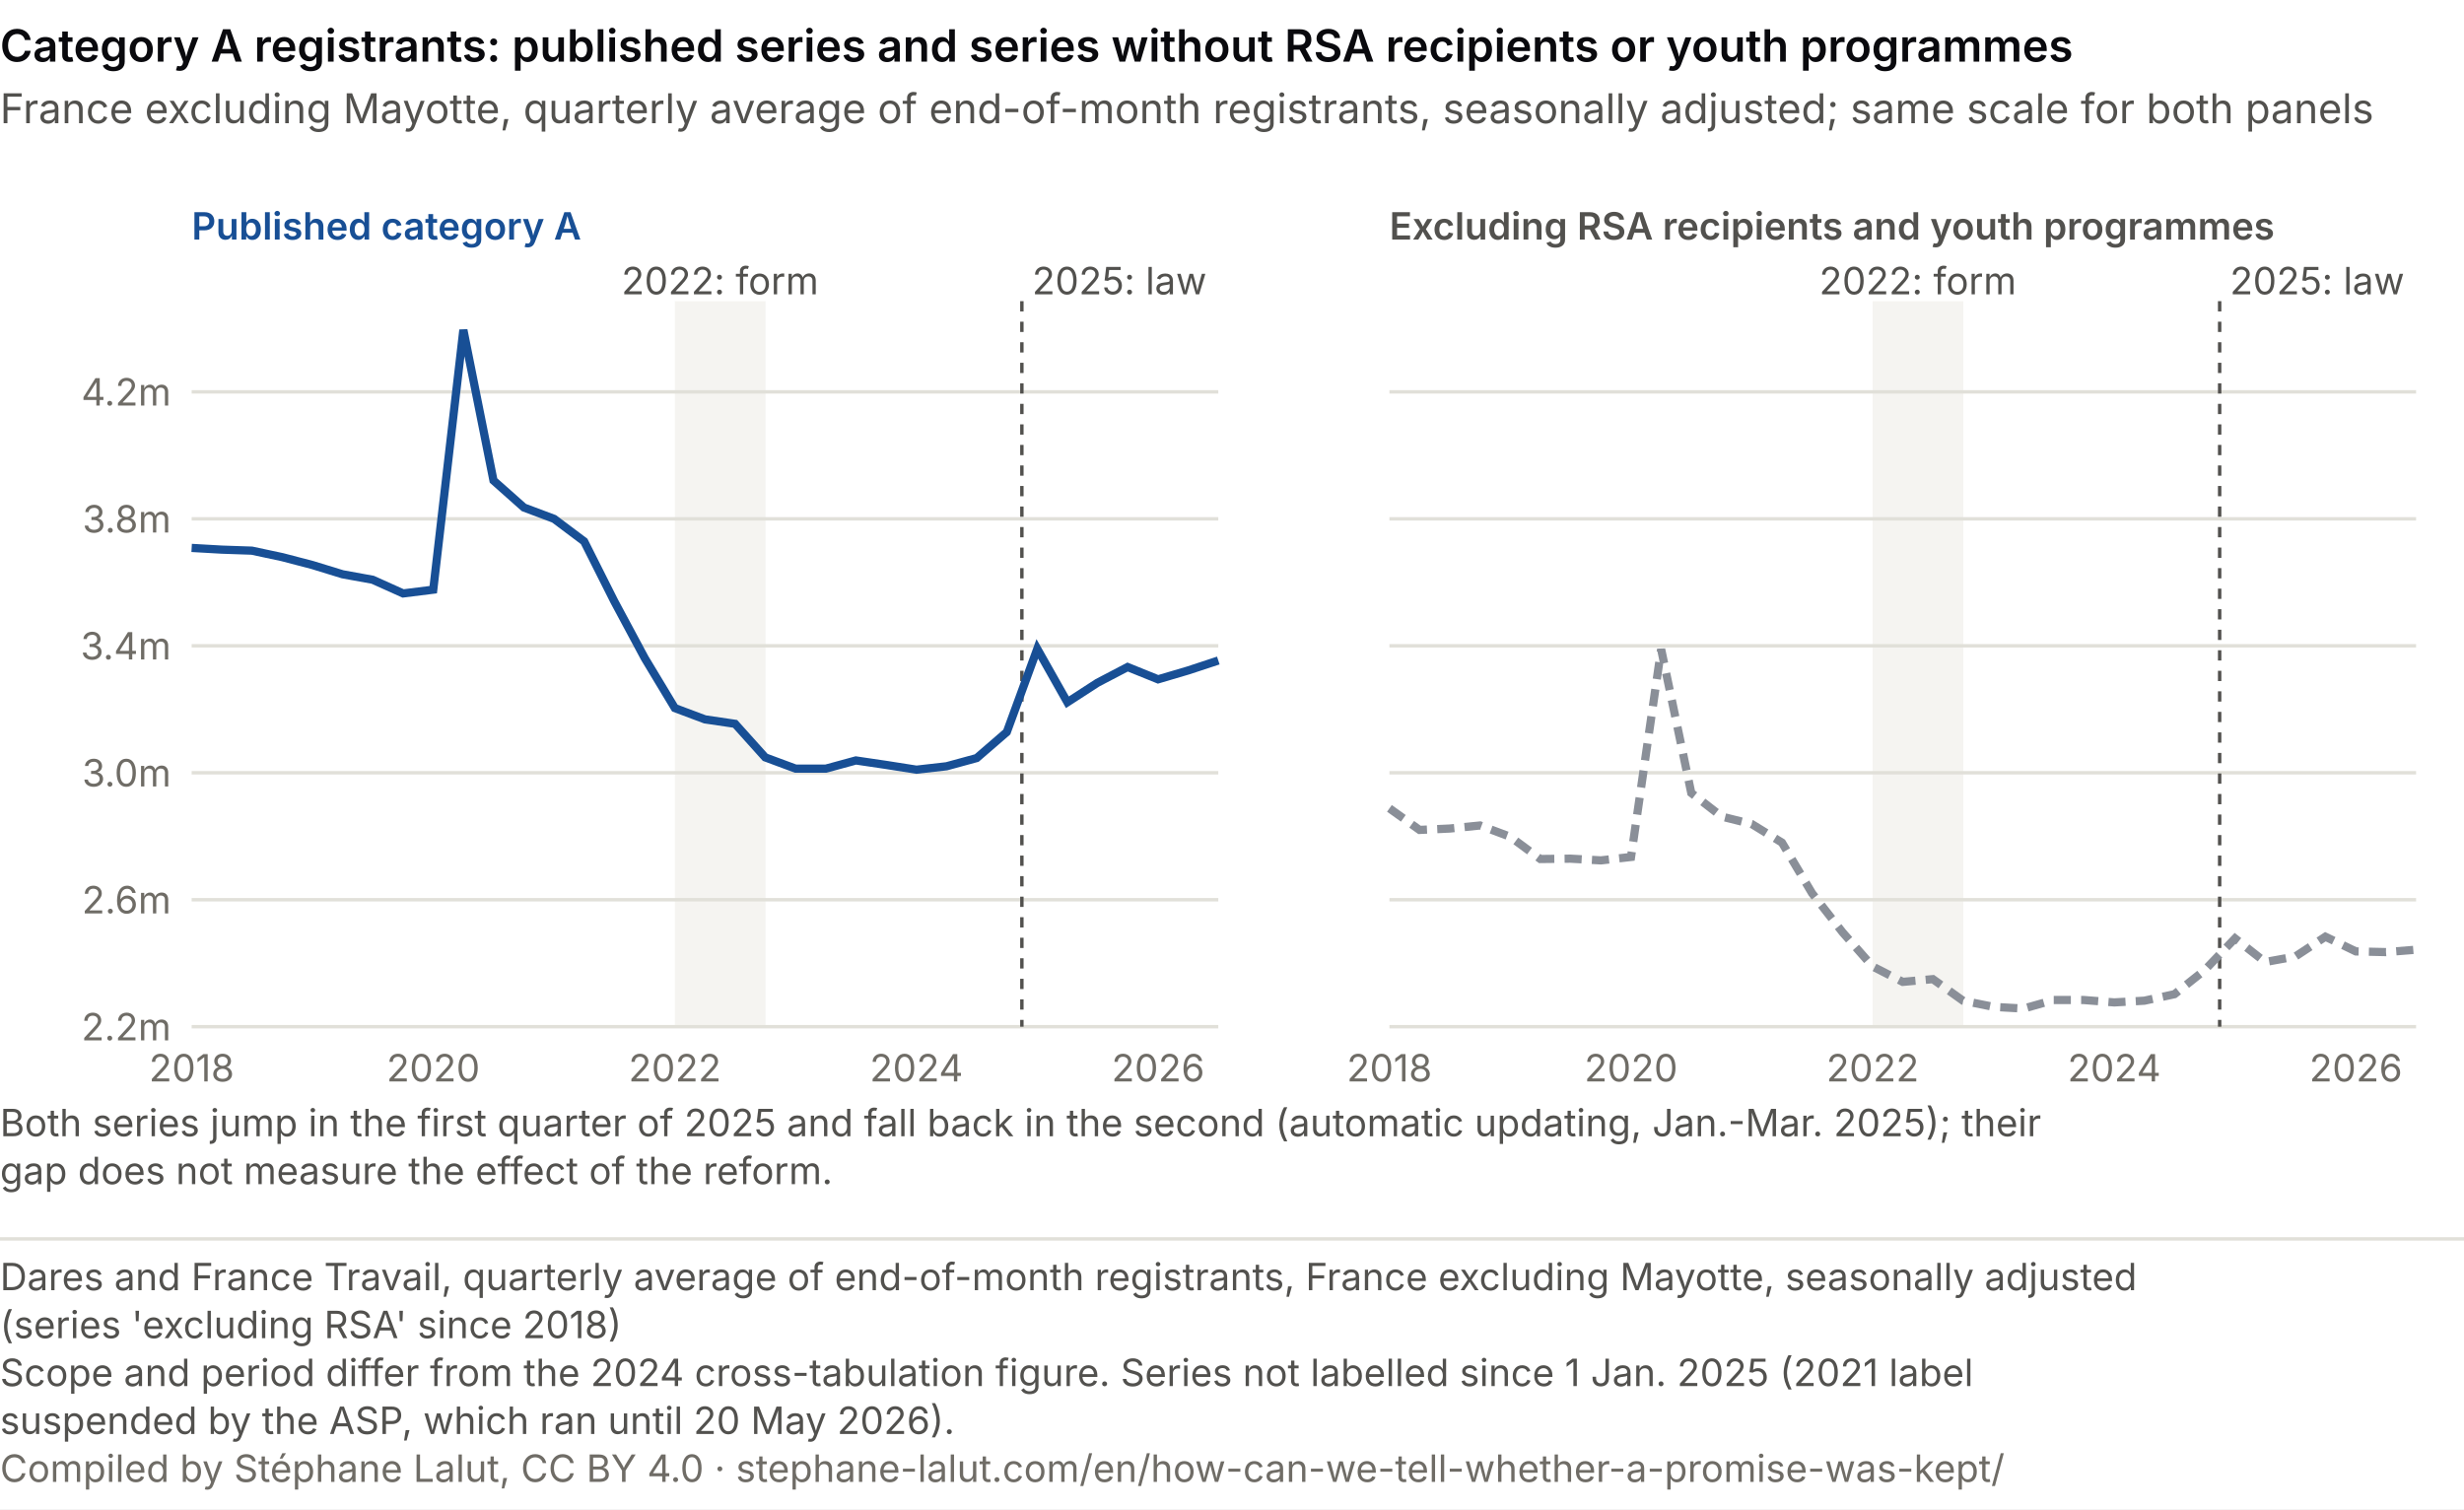
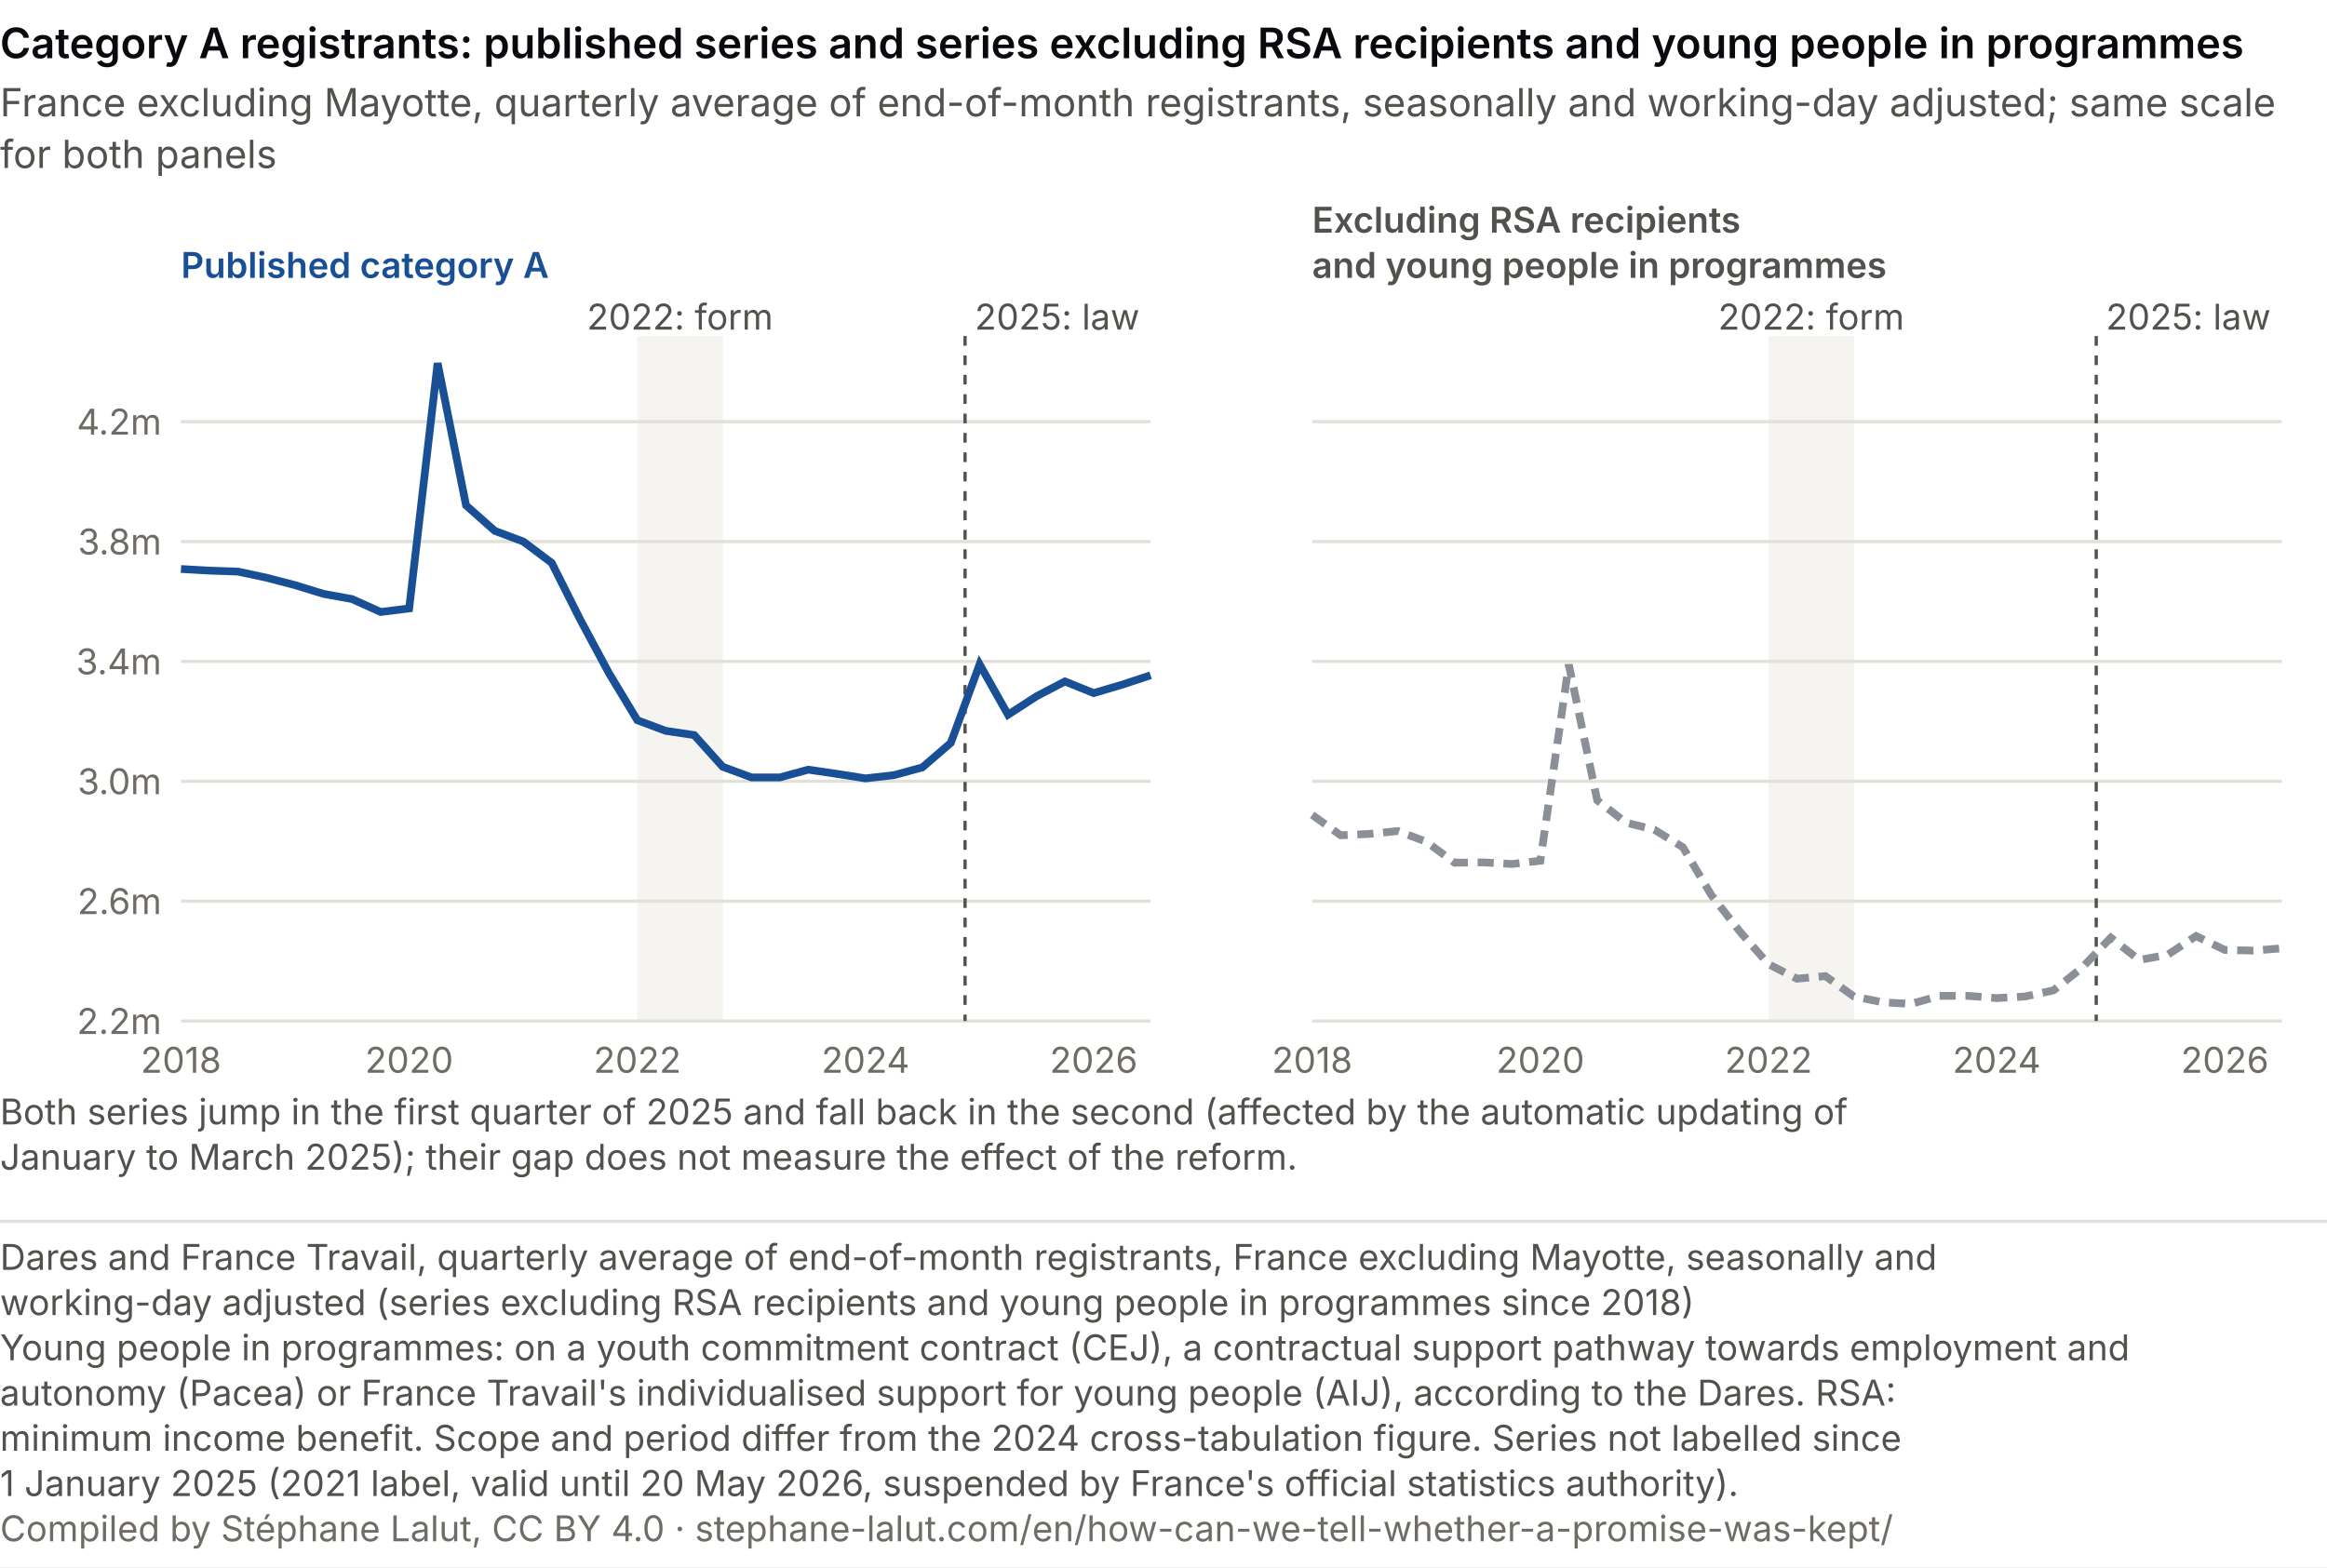
- <svg xmlns="http://www.w3.org/2000/svg" viewBox="0 0 720 441" role="img" font-variant-numeric="tabular-nums" aria-labelledby="mg-t mg-d" font-family="system-ui, -apple-system, Segoe UI, sans-serif">
-   <rect width="720" height="441" fill="#ffffff" />
-   <text x="0.0" y="18.0" font-size="13" fill="#0A0A0E" text-anchor="start" font-weight="600">Category A registrants: published series and series without RSA recipients or youth programmes</text>
-   <text x="0.0" y="36.0" font-size="12" fill="#52514e" text-anchor="start">France excluding Mayotte, quarterly average of end-of-month registrants, seasonally adjusted; same scale for both panels</text>
-   <text x="56.0" y="70.0" font-size="11" fill="#184f95" text-anchor="start" font-weight="600">Published category A</text>
-   <rect x="197.2" y="88.0" width="26.5" height="212.0" fill="#eeede8" opacity="0.6" />
-   <line x1="56.0" y1="300.0" x2="356.0" y2="300.0" stroke="#e1e0d9" />
-   <text x="50.0" y="304.0" font-size="11" fill="#6f6c66" text-anchor="end">2.2m</text>
-   <line x1="56.0" y1="262.9" x2="356.0" y2="262.9" stroke="#e1e0d9" />
-   <text x="50.0" y="266.9" font-size="11" fill="#6f6c66" text-anchor="end">2.6m</text>
-   <line x1="56.0" y1="225.8" x2="356.0" y2="225.8" stroke="#e1e0d9" />
-   <text x="50.0" y="229.8" font-size="11" fill="#6f6c66" text-anchor="end">3.0m</text>
-   <line x1="56.0" y1="188.7" x2="356.0" y2="188.7" stroke="#e1e0d9" />
-   <text x="50.0" y="192.7" font-size="11" fill="#6f6c66" text-anchor="end">3.4m</text>
-   <line x1="56.0" y1="151.6" x2="356.0" y2="151.6" stroke="#e1e0d9" />
-   <text x="50.0" y="155.6" font-size="11" fill="#6f6c66" text-anchor="end">3.8m</text>
-   <line x1="56.0" y1="114.5" x2="356.0" y2="114.5" stroke="#e1e0d9" />
-   <text x="50.0" y="118.5" font-size="11" fill="#6f6c66" text-anchor="end">4.2m</text>
-   <text x="56.0" y="316.0" font-size="11" fill="#6f6c66" text-anchor="middle">2018</text>
-   <text x="126.6" y="316.0" font-size="11" fill="#6f6c66" text-anchor="middle">2020</text>
-   <text x="197.2" y="316.0" font-size="11" fill="#6f6c66" text-anchor="middle">2022</text>
-   <text x="267.8" y="316.0" font-size="11" fill="#6f6c66" text-anchor="middle">2024</text>
-   <text x="338.4" y="316.0" font-size="11" fill="#6f6c66" text-anchor="middle">2026</text>
-   <line x1="298.6" y1="88.0" x2="298.6" y2="300.0" stroke="#52514e" stroke-dasharray="3 3" />
-   <polyline points="56.0,160.1 64.8,160.6 73.6,160.9 82.5,162.8 91.3,165.1 100.1,167.8 108.9,169.4 117.8,173.4 126.6,172.3 135.4,96.4 144.2,140.4 153.1,148.3 161.9,151.6 170.7,158.2 179.5,175.7 188.4,192.3 197.2,206.9 206.0,210.2 214.8,211.5 223.6,221.3 232.5,224.6 241.3,224.6 250.1,222.2 258.9,223.5 267.8,224.9 276.6,223.9 285.4,221.5 294.2,213.9 303.1,189.6 311.9,205.2 320.7,199.5 329.5,194.9 338.4,198.5 347.2,195.9 356.0,193.0" fill="none" stroke="#184f95" stroke-width="2.4" />
-   <text x="210.4" y="86.0" font-size="11" fill="#52514e" text-anchor="middle">2022: form</text>
-   <text x="301.6" y="86.0" font-size="11" fill="#52514e" text-anchor="start">2025: law</text>
-   <text x="406.0" y="70.0" font-size="11" fill="#52514e" text-anchor="start" font-weight="600">Excluding RSA recipients and youth programmes</text>
-   <rect x="547.2" y="88.0" width="26.5" height="212.0" fill="#eeede8" opacity="0.6" />
-   <line x1="406.0" y1="300.0" x2="706.0" y2="300.0" stroke="#e1e0d9" />
-   <line x1="406.0" y1="262.9" x2="706.0" y2="262.9" stroke="#e1e0d9" />
-   <line x1="406.0" y1="225.8" x2="706.0" y2="225.8" stroke="#e1e0d9" />
-   <line x1="406.0" y1="188.7" x2="706.0" y2="188.7" stroke="#e1e0d9" />
-   <line x1="406.0" y1="151.6" x2="706.0" y2="151.6" stroke="#e1e0d9" />
-   <line x1="406.0" y1="114.5" x2="706.0" y2="114.5" stroke="#e1e0d9" />
-   <text x="406.0" y="316.0" font-size="11" fill="#6f6c66" text-anchor="middle">2018</text>
-   <text x="476.6" y="316.0" font-size="11" fill="#6f6c66" text-anchor="middle">2020</text>
-   <text x="547.2" y="316.0" font-size="11" fill="#6f6c66" text-anchor="middle">2022</text>
-   <text x="617.8" y="316.0" font-size="11" fill="#6f6c66" text-anchor="middle">2024</text>
-   <text x="688.4" y="316.0" font-size="11" fill="#6f6c66" text-anchor="middle">2026</text>
-   <line x1="648.6" y1="88.0" x2="648.6" y2="300.0" stroke="#52514e" stroke-dasharray="3 3" />
-   <polyline points="406.0,236.2 414.8,242.5 423.6,242.1 432.5,241.2 441.3,244.5 450.1,251.0 458.9,250.9 467.8,251.4 476.6,250.4 485.4,189.7 494.2,231.7 503.1,238.6 511.9,240.8 520.7,246.2 529.5,261.0 538.4,272.4 547.2,282.4 556.0,286.9 564.8,286.1 573.6,292.4 582.5,294.2 591.3,294.7 600.1,292.2 608.9,292.2 617.8,292.9 626.6,292.4 635.4,290.5 644.2,283.5 653.1,274.2 661.9,281.1 670.7,279.5 679.5,273.7 688.4,278.0 697.2,278.2 706.0,277.5" fill="none" stroke="#8a8f98" stroke-width="2.4" stroke-dasharray="5 3" />
-   <text x="560.4" y="86.0" font-size="11" fill="#52514e" text-anchor="middle">2022: form</text>
-   <text x="651.6" y="86.0" font-size="11" fill="#52514e" text-anchor="start">2025: law</text>
-   <text x="0.0" y="332.0" font-size="11" fill="#52514e" text-anchor="start">Both series jump in the first quarter of 2025 and fall back in the second (automatic updating, Jan.-Mar. 2025); their</text>
-   <text x="0.0" y="346.0" font-size="11" fill="#52514e" text-anchor="start">gap does not measure the effect of the reform.</text>
-   <line x1="0" y1="362.0" x2="720" y2="362.0" stroke="#e1e0d9" />
-   <text class="pied-source" x="0" y="377.0" font-size="11" fill="#52514e">Dares and France Travail, quarterly average of end-of-month registrants, France excluding Mayotte, seasonally adjusted</text>
-   <text class="pied-source" x="0" y="391.0" font-size="11" fill="#52514e">(series 'excluding RSA' since 2018)</text>
-   <text class="pied-note" x="0" y="405.0" font-size="11" fill="#52514e">Scope and period differ from the 2024 cross-tabulation figure. Series not labelled since 1 Jan. 2025 (2021 label</text>
-   <text class="pied-note" x="0" y="419.0" font-size="11" fill="#52514e">suspended by the ASP, which ran until 20 May 2026).</text>
-   <text class="pied-licence" x="0" y="433.0" font-size="11" fill="#6f6c66">Compiled by Stéphane Lalut, CC BY 4.0 · stephane-lalut.com/en/how-can-we-tell-whether-a-promise-was-kept/</text>
+ <svg xmlns="http://www.w3.org/2000/svg" viewBox="0 0 720 485" role="img" font-variant-numeric="tabular-nums" aria-labelledby="mg-t mg-d" font-family="system-ui, -apple-system, Segoe UI, sans-serif">
+   <rect width="720" height="485" fill="#ffffff" />
+   <text x="0.0" y="18.0" font-size="13" fill="#0A0A0E" text-anchor="start" font-weight="600">Category A registrants: published series and series excluding RSA recipients and young people in programmes</text>
+   <text x="0.0" y="36.0" font-size="12" fill="#52514e" text-anchor="start">France excluding Mayotte, quarterly average of end-of-month registrants, seasonally and working-day adjusted; same scale</text>
+   <text x="0.0" y="52.0" font-size="12" fill="#52514e" text-anchor="start">for both panels</text>
+   <text x="56.0" y="86.0" font-size="11" fill="#184f95" text-anchor="start" font-weight="600">Published category A</text>
+   <rect x="197.2" y="104.0" width="26.5" height="212.0" fill="#eeede8" opacity="0.6" />
+   <line x1="56.0" y1="316.0" x2="356.0" y2="316.0" stroke="#e1e0d9" />
+   <text x="50.0" y="320.0" font-size="11" fill="#6f6c66" text-anchor="end">2.2m</text>
+   <line x1="56.0" y1="278.9" x2="356.0" y2="278.9" stroke="#e1e0d9" />
+   <text x="50.0" y="282.9" font-size="11" fill="#6f6c66" text-anchor="end">2.6m</text>
+   <line x1="56.0" y1="241.8" x2="356.0" y2="241.8" stroke="#e1e0d9" />
+   <text x="50.0" y="245.8" font-size="11" fill="#6f6c66" text-anchor="end">3.0m</text>
+   <line x1="56.0" y1="204.7" x2="356.0" y2="204.7" stroke="#e1e0d9" />
+   <text x="50.0" y="208.7" font-size="11" fill="#6f6c66" text-anchor="end">3.4m</text>
+   <line x1="56.0" y1="167.6" x2="356.0" y2="167.6" stroke="#e1e0d9" />
+   <text x="50.0" y="171.6" font-size="11" fill="#6f6c66" text-anchor="end">3.8m</text>
+   <line x1="56.0" y1="130.5" x2="356.0" y2="130.5" stroke="#e1e0d9" />
+   <text x="50.0" y="134.5" font-size="11" fill="#6f6c66" text-anchor="end">4.2m</text>
+   <text x="56.0" y="332.0" font-size="11" fill="#6f6c66" text-anchor="middle">2018</text>
+   <text x="126.6" y="332.0" font-size="11" fill="#6f6c66" text-anchor="middle">2020</text>
+   <text x="197.2" y="332.0" font-size="11" fill="#6f6c66" text-anchor="middle">2022</text>
+   <text x="267.8" y="332.0" font-size="11" fill="#6f6c66" text-anchor="middle">2024</text>
+   <text x="338.4" y="332.0" font-size="11" fill="#6f6c66" text-anchor="middle">2026</text>
+   <line x1="298.6" y1="104.0" x2="298.6" y2="316.0" stroke="#52514e" stroke-dasharray="3 3" />
+   <polyline points="56.0,176.1 64.8,176.6 73.6,176.9 82.5,178.8 91.3,181.1 100.1,183.8 108.9,185.4 117.8,189.4 126.6,188.3 135.4,112.4 144.2,156.4 153.1,164.3 161.9,167.6 170.7,174.2 179.5,191.7 188.4,208.3 197.2,222.9 206.0,226.2 214.8,227.5 223.6,237.3 232.5,240.6 241.3,240.6 250.1,238.2 258.9,239.5 267.8,240.9 276.6,239.9 285.4,237.5 294.2,229.9 303.1,205.6 311.9,221.2 320.7,215.5 329.5,210.9 338.4,214.5 347.2,211.9 356.0,209.0" fill="none" stroke="#184f95" stroke-width="2.4" />
+   <text x="210.4" y="102.0" font-size="11" fill="#52514e" text-anchor="middle">2022: form</text>
+   <text x="301.6" y="102.0" font-size="11" fill="#52514e" text-anchor="start">2025: law</text>
+   <text x="406.0" y="72.0" font-size="11" fill="#52514e" text-anchor="start" font-weight="600">Excluding RSA recipients</text>
+   <text x="406.0" y="86.0" font-size="11" fill="#52514e" text-anchor="start" font-weight="600">and young people in programmes</text>
+   <rect x="547.2" y="104.0" width="26.5" height="212.0" fill="#eeede8" opacity="0.6" />
+   <line x1="406.0" y1="316.0" x2="706.0" y2="316.0" stroke="#e1e0d9" />
+   <line x1="406.0" y1="278.9" x2="706.0" y2="278.9" stroke="#e1e0d9" />
+   <line x1="406.0" y1="241.8" x2="706.0" y2="241.8" stroke="#e1e0d9" />
+   <line x1="406.0" y1="204.7" x2="706.0" y2="204.7" stroke="#e1e0d9" />
+   <line x1="406.0" y1="167.6" x2="706.0" y2="167.6" stroke="#e1e0d9" />
+   <line x1="406.0" y1="130.5" x2="706.0" y2="130.5" stroke="#e1e0d9" />
+   <text x="406.0" y="332.0" font-size="11" fill="#6f6c66" text-anchor="middle">2018</text>
+   <text x="476.6" y="332.0" font-size="11" fill="#6f6c66" text-anchor="middle">2020</text>
+   <text x="547.2" y="332.0" font-size="11" fill="#6f6c66" text-anchor="middle">2022</text>
+   <text x="617.8" y="332.0" font-size="11" fill="#6f6c66" text-anchor="middle">2024</text>
+   <text x="688.4" y="332.0" font-size="11" fill="#6f6c66" text-anchor="middle">2026</text>
+   <line x1="648.6" y1="104.0" x2="648.6" y2="316.0" stroke="#52514e" stroke-dasharray="3 3" />
+   <polyline points="406.0,252.2 414.8,258.5 423.6,258.1 432.5,257.2 441.3,260.5 450.1,267.0 458.9,266.9 467.8,267.4 476.6,266.4 485.4,205.7 494.2,247.7 503.1,254.6 511.9,256.8 520.7,262.2 529.5,277.0 538.4,288.4 547.2,298.4 556.0,302.9 564.8,302.1 573.6,308.4 582.5,310.2 591.3,310.7 600.1,308.2 608.9,308.2 617.8,308.9 626.6,308.4 635.4,306.5 644.2,299.5 653.1,290.2 661.9,297.1 670.7,295.5 679.5,289.7 688.4,294.0 697.2,294.2 706.0,293.5" fill="none" stroke="#8a8f98" stroke-width="2.4" stroke-dasharray="5 3" />
+   <text x="560.4" y="102.0" font-size="11" fill="#52514e" text-anchor="middle">2022: form</text>
+   <text x="651.6" y="102.0" font-size="11" fill="#52514e" text-anchor="start">2025: law</text>
+   <text x="0.0" y="348.0" font-size="11" fill="#52514e" text-anchor="start">Both series jump in the first quarter of 2025 and fall back in the second (affected by the automatic updating of</text>
+   <text x="0.0" y="362.0" font-size="11" fill="#52514e" text-anchor="start">January to March 2025); their gap does not measure the effect of the reform.</text>
+   <line x1="0" y1="378.0" x2="720" y2="378.0" stroke="#e1e0d9" />
+   <text class="pied-source" x="0" y="393.0" font-size="11" fill="#52514e">Dares and France Travail, quarterly average of end-of-month registrants, France excluding Mayotte, seasonally and</text>
+   <text class="pied-source" x="0" y="407.0" font-size="11" fill="#52514e">working-day adjusted (series excluding RSA recipients and young people in programmes since 2018)</text>
+   <text class="pied-note" x="0" y="421.0" font-size="11" fill="#52514e">Young people in programmes: on a youth commitment contract (CEJ), a contractual support pathway towards employment and</text>
+   <text class="pied-note" x="0" y="435.0" font-size="11" fill="#52514e">autonomy (Pacea) or France Travail's individualised support for young people (AIJ), according to the Dares. RSA:</text>
+   <text class="pied-note" x="0" y="449.0" font-size="11" fill="#52514e">minimum income benefit. Scope and period differ from the 2024 cross-tabulation figure. Series not labelled since</text>
+   <text class="pied-note" x="0" y="463.0" font-size="11" fill="#52514e">1 January 2025 (2021 label, valid until 20 May 2026, suspended by France's official statistics authority).</text>
+   <text class="pied-licence" x="0" y="477.0" font-size="11" fill="#6f6c66">Compiled by Stéphane Lalut, CC BY 4.0 · stephane-lalut.com/en/how-can-we-tell-whether-a-promise-was-kept/</text>
</svg>
